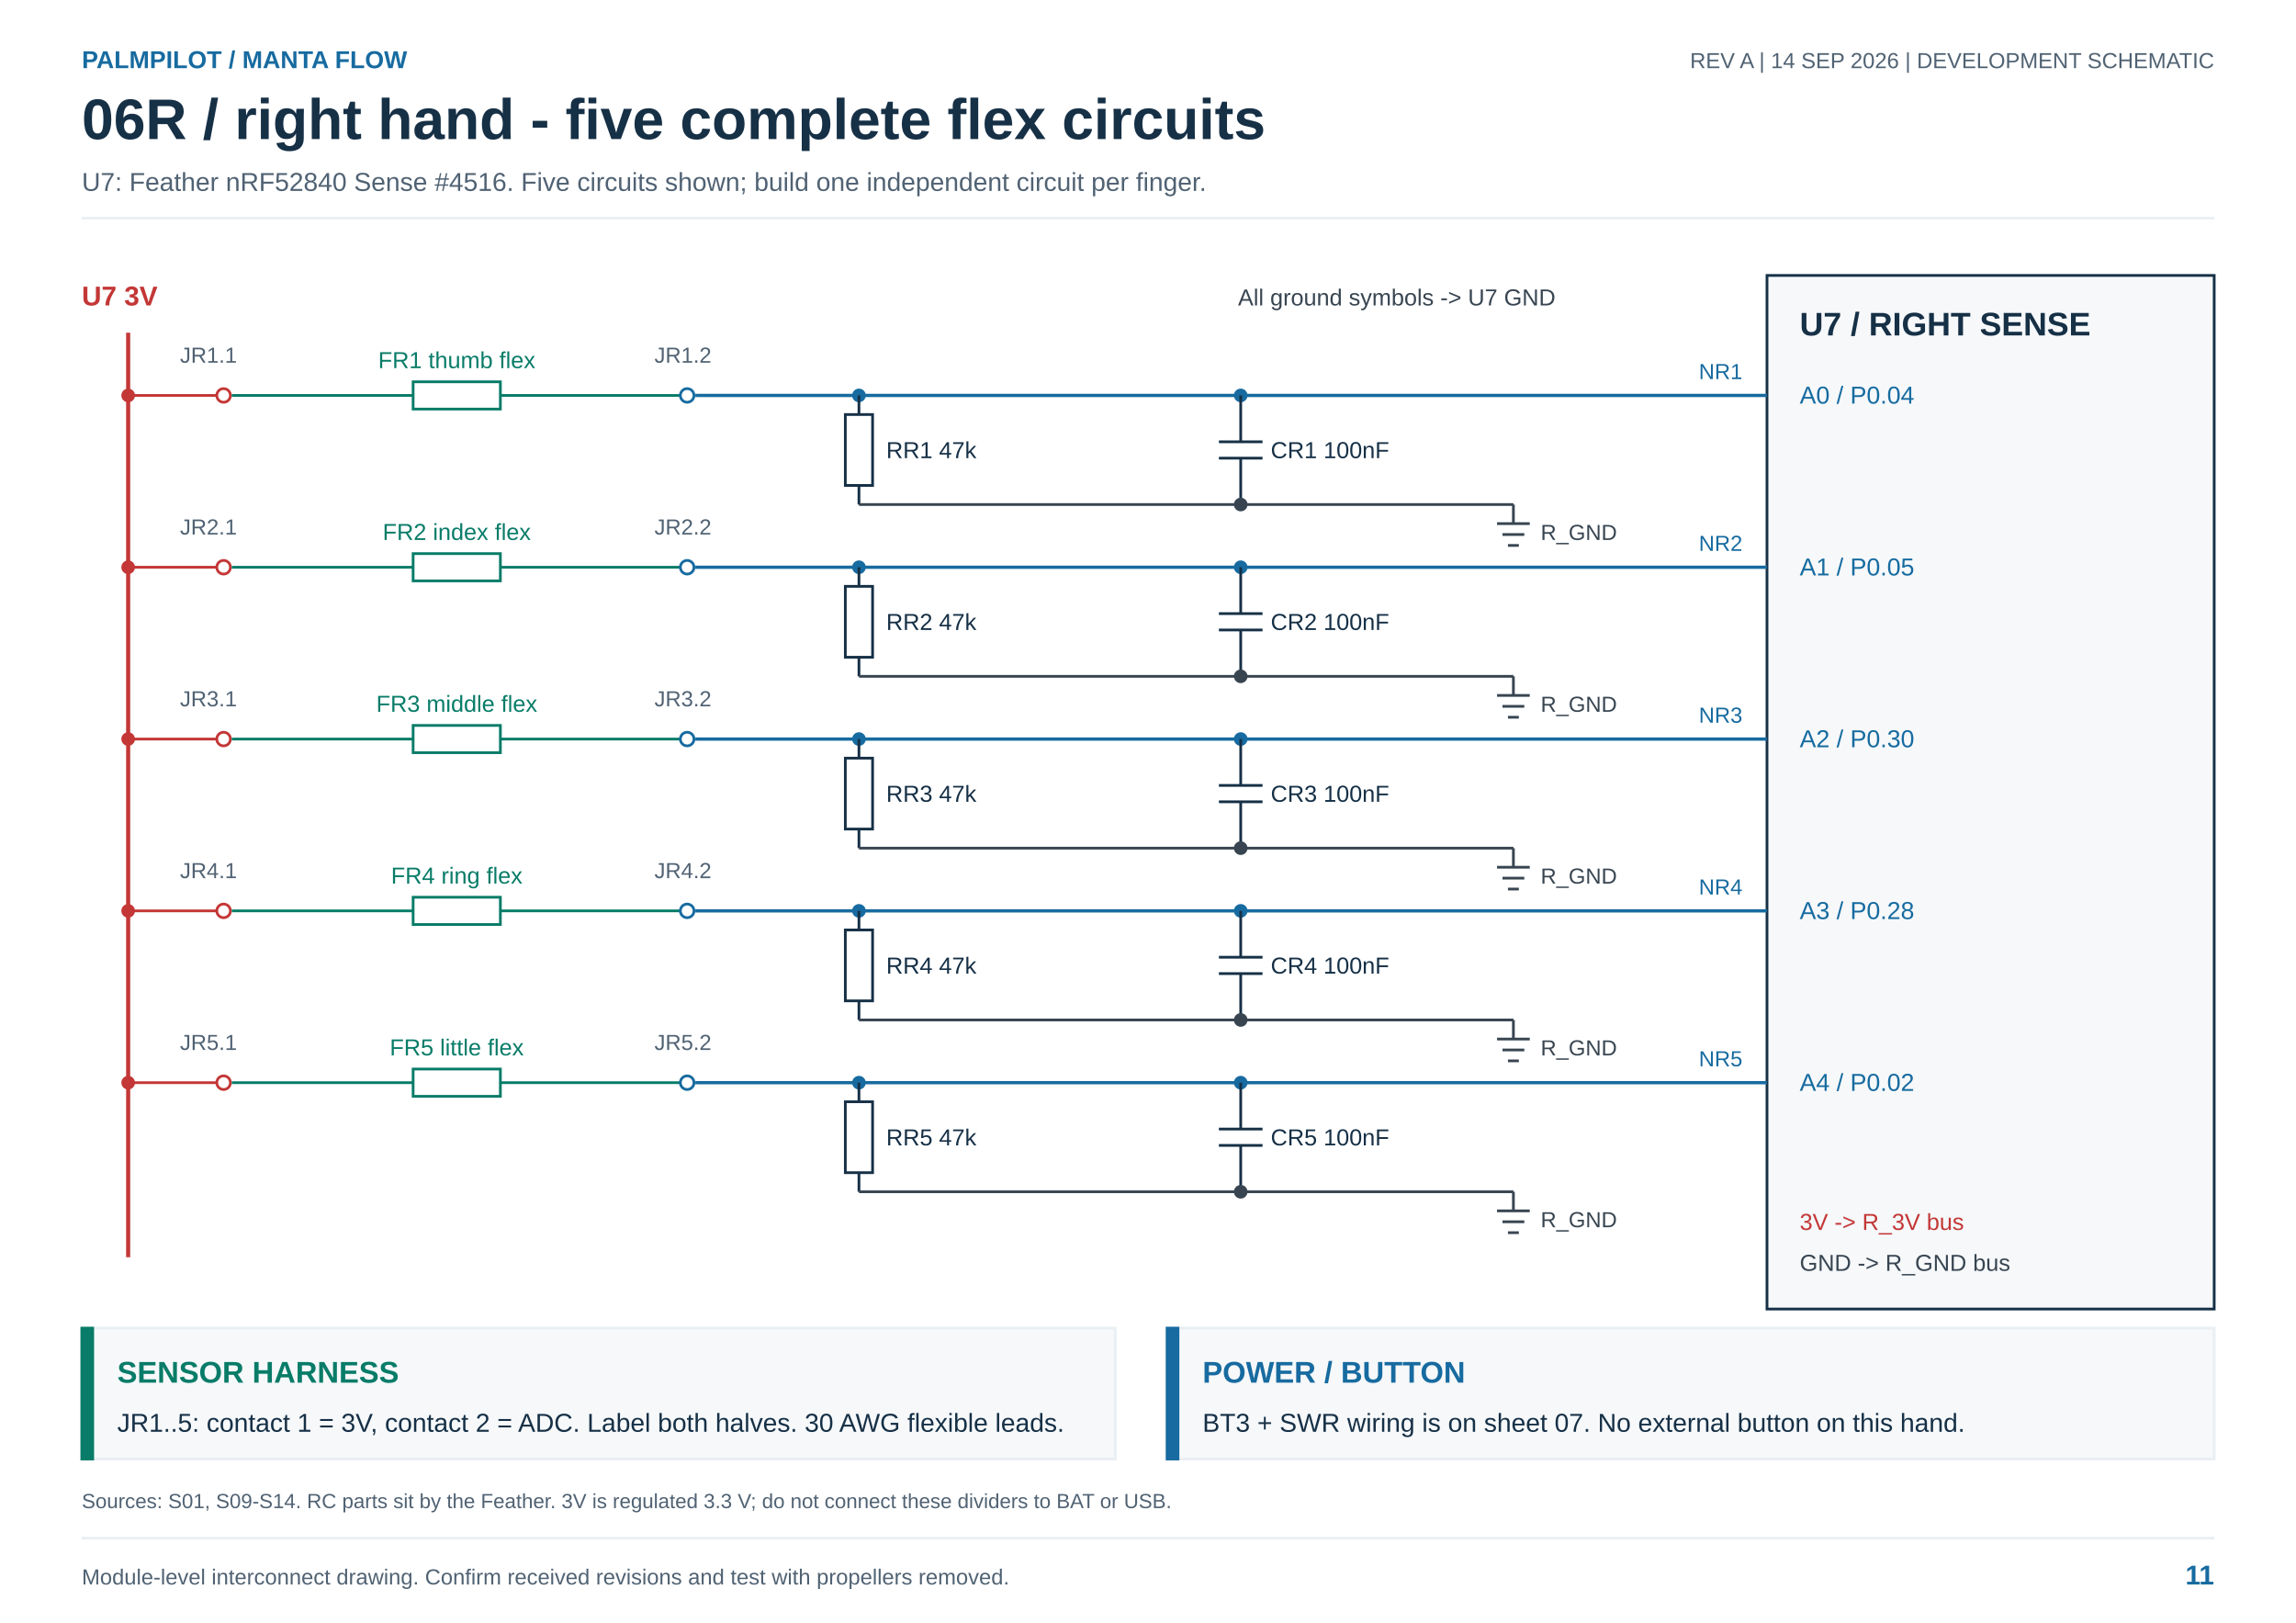
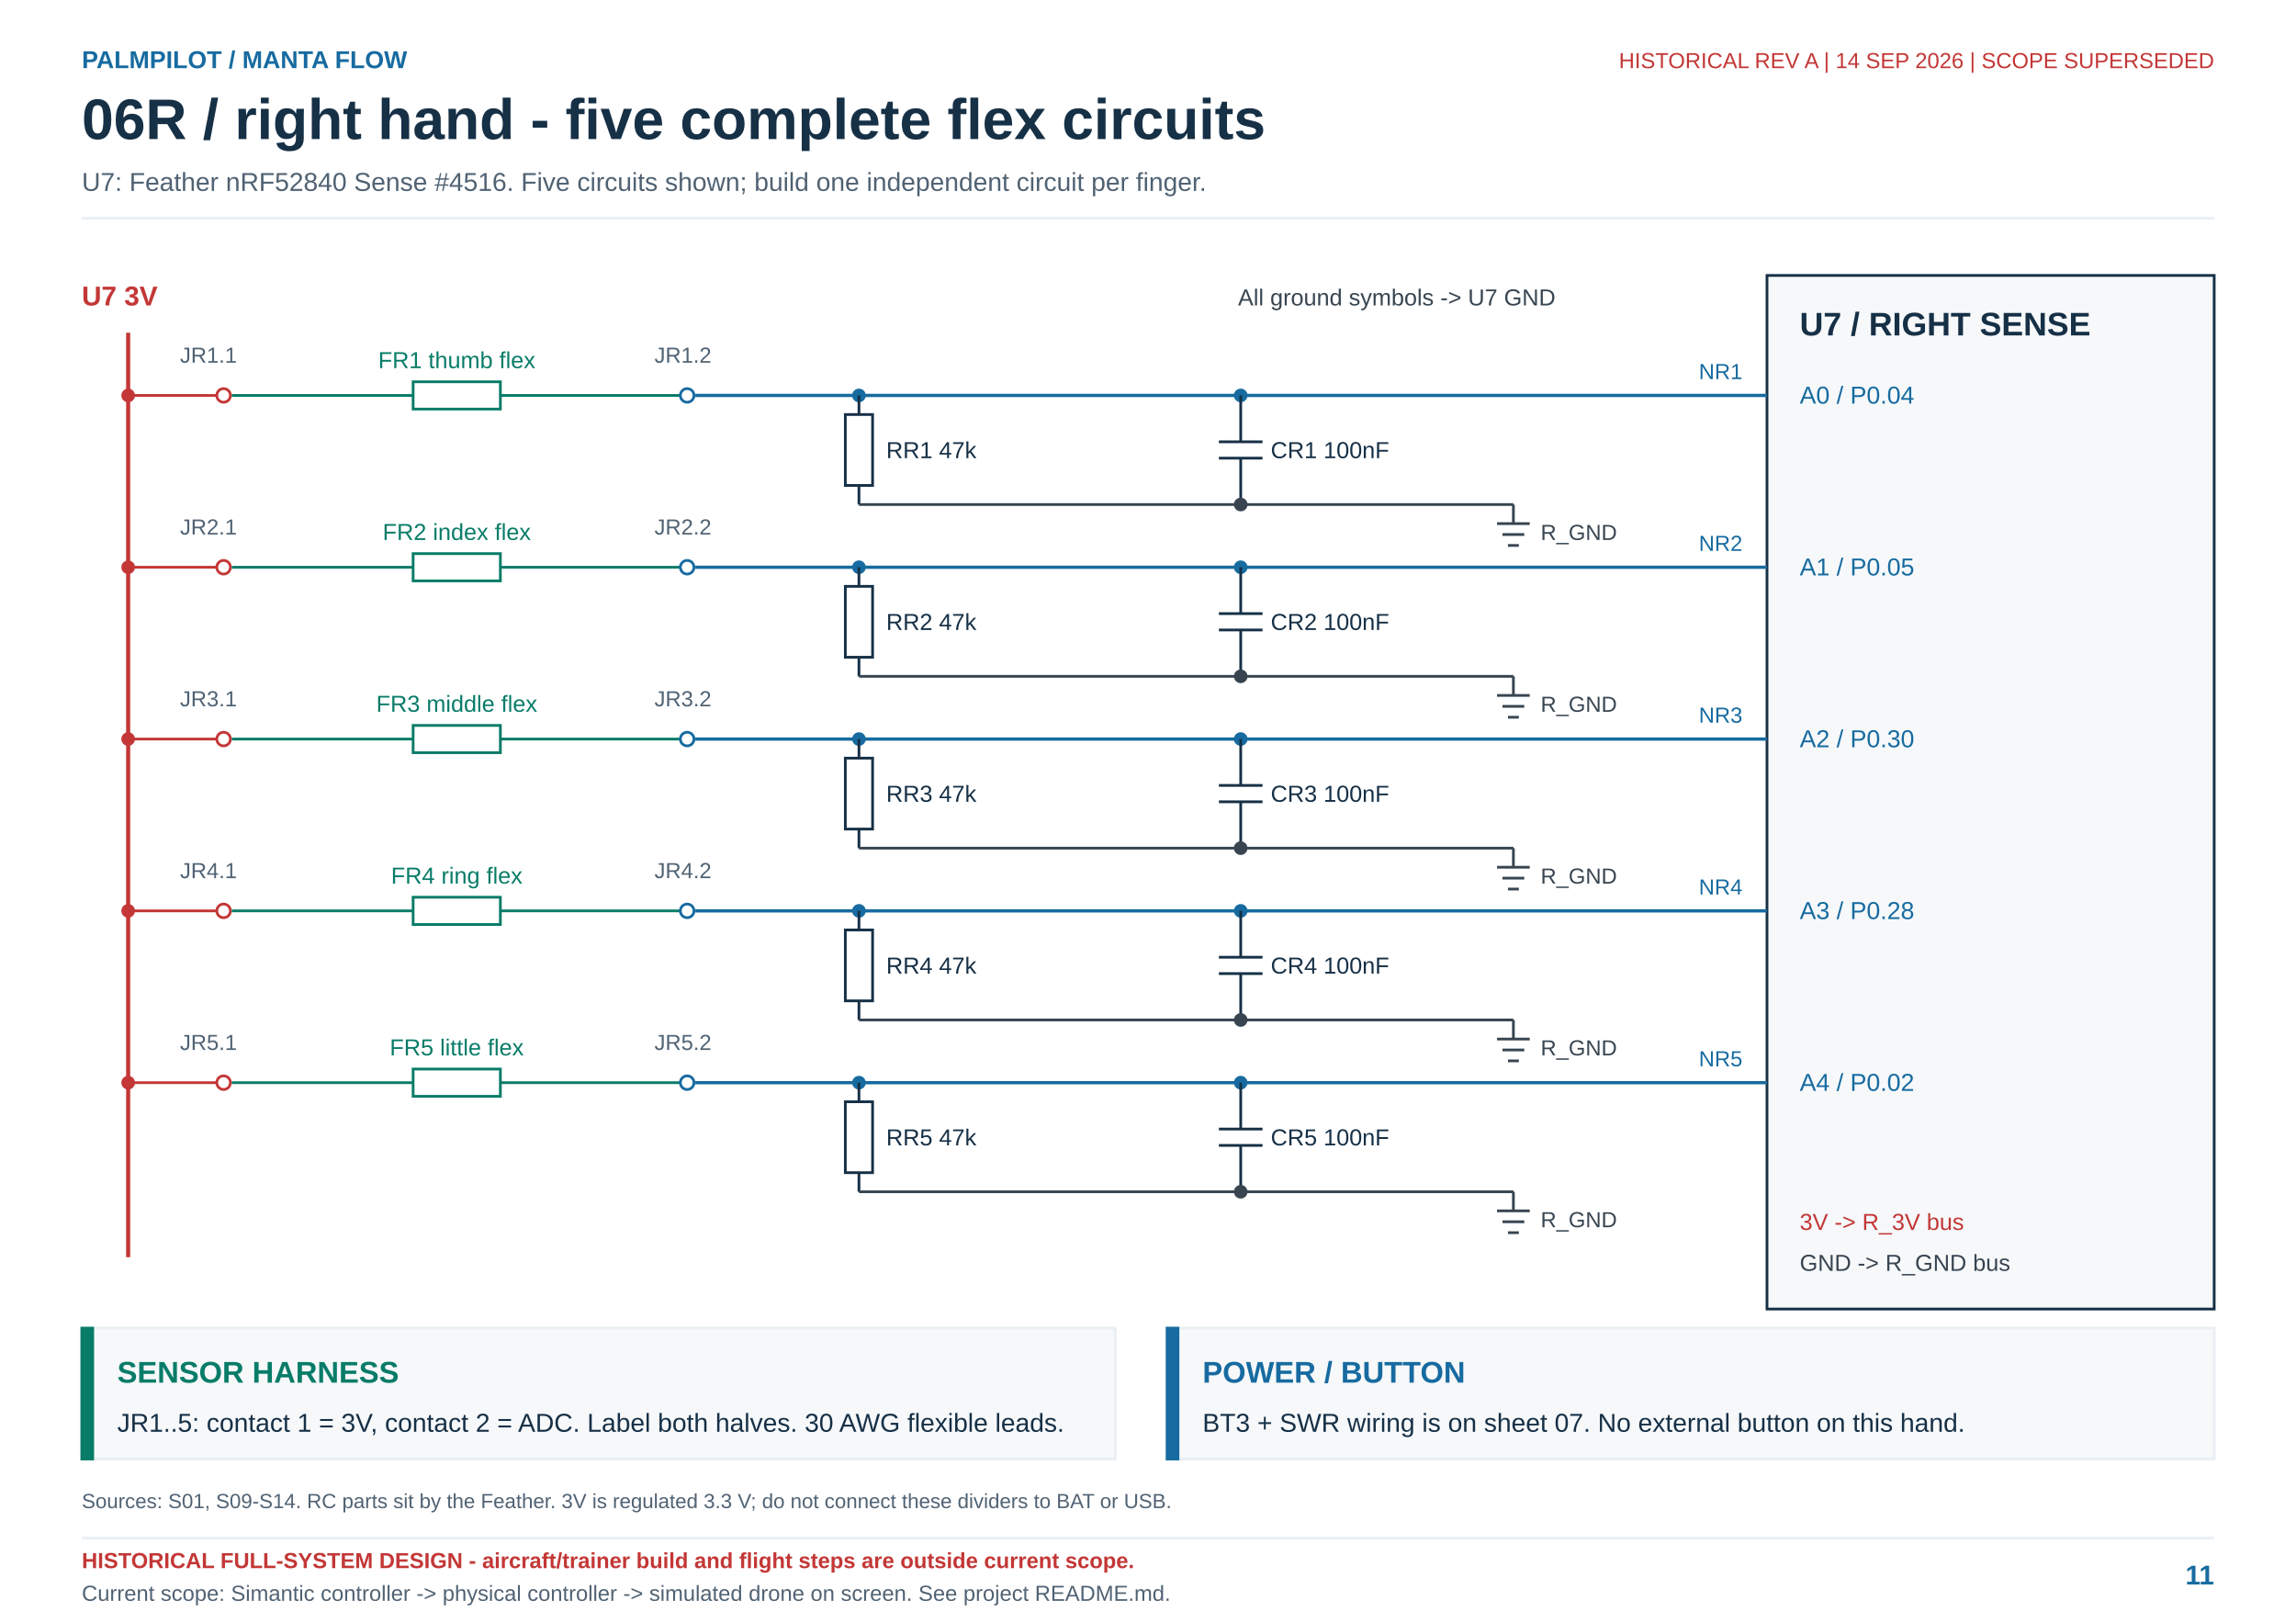
<svg xmlns="http://www.w3.org/2000/svg" width="842" height="595" viewBox="0 0 842 595">
  <rect x="0" y="0" width="842" height="595" fill="#FFFFFF" stroke="#FFFFFF" stroke-width="1" />
  <text x="30" y="25" font-family="Arial,Helvetica,sans-serif" font-size="9" fill="#176BA0" font-weight="700" text-anchor="start">PALMPILOT / MANTA FLOW</text>
-   <text x="812" y="25" font-family="Arial,Helvetica,sans-serif" font-size="8" fill="#506273" font-weight="400" text-anchor="end">REV A  |  14 SEP 2026  |  DEVELOPMENT SCHEMATIC</text>
+   <text x="812" y="25" font-family="Arial,Helvetica,sans-serif" font-size="8" fill="#C33736" font-weight="400" text-anchor="end">HISTORICAL REV A  |  14 SEP 2026  |  SCOPE SUPERSEDED</text>
  <text x="30" y="51" font-family="Arial,Helvetica,sans-serif" font-size="21" fill="#163046" font-weight="700" text-anchor="start">06R / right hand - five complete flex circuits</text>
  <text x="30" y="70" font-family="Arial,Helvetica,sans-serif" font-size="9.5" fill="#506273" font-weight="400" text-anchor="start">U7: Feather nRF52840 Sense #4516. Five circuits shown; build one independent circuit per finger.</text>
  <line x1="30" y1="80" x2="812" y2="80" stroke="#E9EFF3" stroke-width="1" />
  <rect x="648" y="101" width="164" height="379" fill="#F6F8FA" stroke="#163046" stroke-width="1" />
  <text x="660" y="123" font-family="Arial,Helvetica,sans-serif" font-size="12" fill="#163046" font-weight="700" text-anchor="start">U7 / RIGHT SENSE</text>
  <text x="30" y="112" font-family="Arial,Helvetica,sans-serif" font-size="10" fill="#C33736" font-weight="700" text-anchor="start">U7 3V</text>
  <line x1="47" y1="122" x2="47" y2="461" stroke="#C33736" stroke-width="1.5" />
  <text x="454" y="112" font-family="Arial,Helvetica,sans-serif" font-size="8.5" fill="#384551" font-weight="400" text-anchor="start">All ground symbols -&gt; U7 GND</text>
  <circle cx="47" cy="145" r="2" fill="#C33736" stroke="#C33736" stroke-width="1" />
  <line x1="47" y1="145" x2="80" y2="145" stroke="#C33736" stroke-width="1" />
  <circle cx="82" cy="145" r="2.5" fill="#FFFFFF" stroke="#C33736" stroke-width="1" />
  <text x="66" y="133" font-family="Arial,Helvetica,sans-serif" font-size="8" fill="#506273" font-weight="400" text-anchor="start">JR1.1</text>
  <line x1="85" y1="145" x2="151.5" y2="145" stroke="#087C68" stroke-width="1" />
  <rect x="151.5" y="140" width="32" height="10" fill="#FFFFFF" stroke="#087C68" stroke-width="1" />
  <line x1="183.5" y1="145" x2="250" y2="145" stroke="#087C68" stroke-width="1" />
  <text x="167.5" y="135" font-family="Arial,Helvetica,sans-serif" font-size="8.5" fill="#087C68" font-weight="400" text-anchor="middle">FR1 thumb flex</text>
  <circle cx="252" cy="145" r="2.5" fill="#FFFFFF" stroke="#176BA0" stroke-width="1" />
  <text x="240" y="133" font-family="Arial,Helvetica,sans-serif" font-size="8" fill="#506273" font-weight="400" text-anchor="start">JR1.2</text>
  <line x1="255" y1="145" x2="648" y2="145" stroke="#176BA0" stroke-width="1.2" />
  <text x="660" y="148" font-family="Arial,Helvetica,sans-serif" font-size="9" fill="#176BA0" font-weight="400" text-anchor="start">A0  /  P0.04</text>
  <text x="623" y="139" font-family="Arial,Helvetica,sans-serif" font-size="8" fill="#176BA0" font-weight="400" text-anchor="start">NR1</text>
  <circle cx="315" cy="145" r="2" fill="#176BA0" stroke="#176BA0" stroke-width="1" />
  <circle cx="455" cy="145" r="2" fill="#176BA0" stroke="#176BA0" stroke-width="1" />
  <line x1="315" y1="145" x2="315" y2="152.0" stroke="#163046" stroke-width="1" />
  <rect x="310" y="152.0" width="10" height="26" fill="#FFFFFF" stroke="#163046" stroke-width="1" />
  <line x1="315" y1="178.0" x2="315" y2="185" stroke="#163046" stroke-width="1" />
  <text x="325" y="168.0" font-family="Arial,Helvetica,sans-serif" font-size="8.5" fill="#163046" font-weight="400" text-anchor="start">RR1 47k</text>
  <line x1="455" y1="145" x2="455" y2="162.0" stroke="#163046" stroke-width="1" />
  <line x1="447" y1="162.0" x2="463" y2="162.0" stroke="#163046" stroke-width="1" />
  <line x1="447" y1="168.0" x2="463" y2="168.0" stroke="#163046" stroke-width="1" />
  <line x1="455" y1="168.0" x2="455" y2="185" stroke="#163046" stroke-width="1" />
  <text x="466" y="168.0" font-family="Arial,Helvetica,sans-serif" font-size="8.5" fill="#163046" font-weight="400" text-anchor="start">CR1 100nF</text>
  <line x1="315" y1="185" x2="555" y2="185" stroke="#384551" stroke-width="1" />
  <circle cx="455" cy="185" r="2" fill="#384551" stroke="#384551" stroke-width="1" />
  <line x1="555" y1="185" x2="555" y2="192" stroke="#384551" stroke-width="1" />
  <line x1="549.0" y1="192" x2="561.0" y2="192" stroke="#384551" stroke-width="1" />
  <line x1="551.0" y1="196" x2="559.0" y2="196" stroke="#384551" stroke-width="1" />
  <line x1="553.0" y1="200" x2="557.0" y2="200" stroke="#384551" stroke-width="1" />
  <text x="565" y="198" font-family="Arial,Helvetica,sans-serif" font-size="8" fill="#384551" font-weight="400" text-anchor="start">R_GND</text>
  <circle cx="47" cy="208" r="2" fill="#C33736" stroke="#C33736" stroke-width="1" />
  <line x1="47" y1="208" x2="80" y2="208" stroke="#C33736" stroke-width="1" />
  <circle cx="82" cy="208" r="2.5" fill="#FFFFFF" stroke="#C33736" stroke-width="1" />
  <text x="66" y="196" font-family="Arial,Helvetica,sans-serif" font-size="8" fill="#506273" font-weight="400" text-anchor="start">JR2.1</text>
  <line x1="85" y1="208" x2="151.5" y2="208" stroke="#087C68" stroke-width="1" />
  <rect x="151.5" y="203" width="32" height="10" fill="#FFFFFF" stroke="#087C68" stroke-width="1" />
  <line x1="183.5" y1="208" x2="250" y2="208" stroke="#087C68" stroke-width="1" />
  <text x="167.5" y="198" font-family="Arial,Helvetica,sans-serif" font-size="8.5" fill="#087C68" font-weight="400" text-anchor="middle">FR2 index flex</text>
  <circle cx="252" cy="208" r="2.5" fill="#FFFFFF" stroke="#176BA0" stroke-width="1" />
  <text x="240" y="196" font-family="Arial,Helvetica,sans-serif" font-size="8" fill="#506273" font-weight="400" text-anchor="start">JR2.2</text>
  <line x1="255" y1="208" x2="648" y2="208" stroke="#176BA0" stroke-width="1.2" />
  <text x="660" y="211" font-family="Arial,Helvetica,sans-serif" font-size="9" fill="#176BA0" font-weight="400" text-anchor="start">A1  /  P0.05</text>
  <text x="623" y="202" font-family="Arial,Helvetica,sans-serif" font-size="8" fill="#176BA0" font-weight="400" text-anchor="start">NR2</text>
  <circle cx="315" cy="208" r="2" fill="#176BA0" stroke="#176BA0" stroke-width="1" />
  <circle cx="455" cy="208" r="2" fill="#176BA0" stroke="#176BA0" stroke-width="1" />
  <line x1="315" y1="208" x2="315" y2="215.0" stroke="#163046" stroke-width="1" />
  <rect x="310" y="215.0" width="10" height="26" fill="#FFFFFF" stroke="#163046" stroke-width="1" />
  <line x1="315" y1="241.0" x2="315" y2="248" stroke="#163046" stroke-width="1" />
  <text x="325" y="231.0" font-family="Arial,Helvetica,sans-serif" font-size="8.5" fill="#163046" font-weight="400" text-anchor="start">RR2 47k</text>
  <line x1="455" y1="208" x2="455" y2="225.0" stroke="#163046" stroke-width="1" />
  <line x1="447" y1="225.0" x2="463" y2="225.0" stroke="#163046" stroke-width="1" />
  <line x1="447" y1="231.0" x2="463" y2="231.0" stroke="#163046" stroke-width="1" />
  <line x1="455" y1="231.0" x2="455" y2="248" stroke="#163046" stroke-width="1" />
  <text x="466" y="231.0" font-family="Arial,Helvetica,sans-serif" font-size="8.5" fill="#163046" font-weight="400" text-anchor="start">CR2 100nF</text>
  <line x1="315" y1="248" x2="555" y2="248" stroke="#384551" stroke-width="1" />
  <circle cx="455" cy="248" r="2" fill="#384551" stroke="#384551" stroke-width="1" />
  <line x1="555" y1="248" x2="555" y2="255" stroke="#384551" stroke-width="1" />
  <line x1="549.0" y1="255" x2="561.0" y2="255" stroke="#384551" stroke-width="1" />
  <line x1="551.0" y1="259" x2="559.0" y2="259" stroke="#384551" stroke-width="1" />
  <line x1="553.0" y1="263" x2="557.0" y2="263" stroke="#384551" stroke-width="1" />
  <text x="565" y="261" font-family="Arial,Helvetica,sans-serif" font-size="8" fill="#384551" font-weight="400" text-anchor="start">R_GND</text>
  <circle cx="47" cy="271" r="2" fill="#C33736" stroke="#C33736" stroke-width="1" />
  <line x1="47" y1="271" x2="80" y2="271" stroke="#C33736" stroke-width="1" />
  <circle cx="82" cy="271" r="2.5" fill="#FFFFFF" stroke="#C33736" stroke-width="1" />
  <text x="66" y="259" font-family="Arial,Helvetica,sans-serif" font-size="8" fill="#506273" font-weight="400" text-anchor="start">JR3.1</text>
  <line x1="85" y1="271" x2="151.5" y2="271" stroke="#087C68" stroke-width="1" />
  <rect x="151.5" y="266" width="32" height="10" fill="#FFFFFF" stroke="#087C68" stroke-width="1" />
  <line x1="183.5" y1="271" x2="250" y2="271" stroke="#087C68" stroke-width="1" />
  <text x="167.5" y="261" font-family="Arial,Helvetica,sans-serif" font-size="8.5" fill="#087C68" font-weight="400" text-anchor="middle">FR3 middle flex</text>
  <circle cx="252" cy="271" r="2.5" fill="#FFFFFF" stroke="#176BA0" stroke-width="1" />
  <text x="240" y="259" font-family="Arial,Helvetica,sans-serif" font-size="8" fill="#506273" font-weight="400" text-anchor="start">JR3.2</text>
  <line x1="255" y1="271" x2="648" y2="271" stroke="#176BA0" stroke-width="1.2" />
  <text x="660" y="274" font-family="Arial,Helvetica,sans-serif" font-size="9" fill="#176BA0" font-weight="400" text-anchor="start">A2  /  P0.30</text>
  <text x="623" y="265" font-family="Arial,Helvetica,sans-serif" font-size="8" fill="#176BA0" font-weight="400" text-anchor="start">NR3</text>
  <circle cx="315" cy="271" r="2" fill="#176BA0" stroke="#176BA0" stroke-width="1" />
  <circle cx="455" cy="271" r="2" fill="#176BA0" stroke="#176BA0" stroke-width="1" />
  <line x1="315" y1="271" x2="315" y2="278.0" stroke="#163046" stroke-width="1" />
  <rect x="310" y="278.0" width="10" height="26" fill="#FFFFFF" stroke="#163046" stroke-width="1" />
  <line x1="315" y1="304.0" x2="315" y2="311" stroke="#163046" stroke-width="1" />
  <text x="325" y="294.0" font-family="Arial,Helvetica,sans-serif" font-size="8.5" fill="#163046" font-weight="400" text-anchor="start">RR3 47k</text>
  <line x1="455" y1="271" x2="455" y2="288.0" stroke="#163046" stroke-width="1" />
  <line x1="447" y1="288.0" x2="463" y2="288.0" stroke="#163046" stroke-width="1" />
  <line x1="447" y1="294.0" x2="463" y2="294.0" stroke="#163046" stroke-width="1" />
  <line x1="455" y1="294.0" x2="455" y2="311" stroke="#163046" stroke-width="1" />
  <text x="466" y="294.0" font-family="Arial,Helvetica,sans-serif" font-size="8.5" fill="#163046" font-weight="400" text-anchor="start">CR3 100nF</text>
  <line x1="315" y1="311" x2="555" y2="311" stroke="#384551" stroke-width="1" />
  <circle cx="455" cy="311" r="2" fill="#384551" stroke="#384551" stroke-width="1" />
  <line x1="555" y1="311" x2="555" y2="318" stroke="#384551" stroke-width="1" />
  <line x1="549.0" y1="318" x2="561.0" y2="318" stroke="#384551" stroke-width="1" />
  <line x1="551.0" y1="322" x2="559.0" y2="322" stroke="#384551" stroke-width="1" />
  <line x1="553.0" y1="326" x2="557.0" y2="326" stroke="#384551" stroke-width="1" />
  <text x="565" y="324" font-family="Arial,Helvetica,sans-serif" font-size="8" fill="#384551" font-weight="400" text-anchor="start">R_GND</text>
  <circle cx="47" cy="334" r="2" fill="#C33736" stroke="#C33736" stroke-width="1" />
  <line x1="47" y1="334" x2="80" y2="334" stroke="#C33736" stroke-width="1" />
  <circle cx="82" cy="334" r="2.5" fill="#FFFFFF" stroke="#C33736" stroke-width="1" />
  <text x="66" y="322" font-family="Arial,Helvetica,sans-serif" font-size="8" fill="#506273" font-weight="400" text-anchor="start">JR4.1</text>
  <line x1="85" y1="334" x2="151.5" y2="334" stroke="#087C68" stroke-width="1" />
  <rect x="151.5" y="329" width="32" height="10" fill="#FFFFFF" stroke="#087C68" stroke-width="1" />
  <line x1="183.5" y1="334" x2="250" y2="334" stroke="#087C68" stroke-width="1" />
  <text x="167.5" y="324" font-family="Arial,Helvetica,sans-serif" font-size="8.5" fill="#087C68" font-weight="400" text-anchor="middle">FR4 ring flex</text>
  <circle cx="252" cy="334" r="2.5" fill="#FFFFFF" stroke="#176BA0" stroke-width="1" />
  <text x="240" y="322" font-family="Arial,Helvetica,sans-serif" font-size="8" fill="#506273" font-weight="400" text-anchor="start">JR4.2</text>
  <line x1="255" y1="334" x2="648" y2="334" stroke="#176BA0" stroke-width="1.2" />
  <text x="660" y="337" font-family="Arial,Helvetica,sans-serif" font-size="9" fill="#176BA0" font-weight="400" text-anchor="start">A3  /  P0.28</text>
  <text x="623" y="328" font-family="Arial,Helvetica,sans-serif" font-size="8" fill="#176BA0" font-weight="400" text-anchor="start">NR4</text>
  <circle cx="315" cy="334" r="2" fill="#176BA0" stroke="#176BA0" stroke-width="1" />
  <circle cx="455" cy="334" r="2" fill="#176BA0" stroke="#176BA0" stroke-width="1" />
  <line x1="315" y1="334" x2="315" y2="341.0" stroke="#163046" stroke-width="1" />
  <rect x="310" y="341.0" width="10" height="26" fill="#FFFFFF" stroke="#163046" stroke-width="1" />
  <line x1="315" y1="367.0" x2="315" y2="374" stroke="#163046" stroke-width="1" />
  <text x="325" y="357.0" font-family="Arial,Helvetica,sans-serif" font-size="8.5" fill="#163046" font-weight="400" text-anchor="start">RR4 47k</text>
  <line x1="455" y1="334" x2="455" y2="351.0" stroke="#163046" stroke-width="1" />
  <line x1="447" y1="351.0" x2="463" y2="351.0" stroke="#163046" stroke-width="1" />
  <line x1="447" y1="357.0" x2="463" y2="357.0" stroke="#163046" stroke-width="1" />
  <line x1="455" y1="357.0" x2="455" y2="374" stroke="#163046" stroke-width="1" />
  <text x="466" y="357.0" font-family="Arial,Helvetica,sans-serif" font-size="8.5" fill="#163046" font-weight="400" text-anchor="start">CR4 100nF</text>
  <line x1="315" y1="374" x2="555" y2="374" stroke="#384551" stroke-width="1" />
  <circle cx="455" cy="374" r="2" fill="#384551" stroke="#384551" stroke-width="1" />
  <line x1="555" y1="374" x2="555" y2="381" stroke="#384551" stroke-width="1" />
  <line x1="549.0" y1="381" x2="561.0" y2="381" stroke="#384551" stroke-width="1" />
  <line x1="551.0" y1="385" x2="559.0" y2="385" stroke="#384551" stroke-width="1" />
  <line x1="553.0" y1="389" x2="557.0" y2="389" stroke="#384551" stroke-width="1" />
  <text x="565" y="387" font-family="Arial,Helvetica,sans-serif" font-size="8" fill="#384551" font-weight="400" text-anchor="start">R_GND</text>
  <circle cx="47" cy="397" r="2" fill="#C33736" stroke="#C33736" stroke-width="1" />
  <line x1="47" y1="397" x2="80" y2="397" stroke="#C33736" stroke-width="1" />
  <circle cx="82" cy="397" r="2.5" fill="#FFFFFF" stroke="#C33736" stroke-width="1" />
  <text x="66" y="385" font-family="Arial,Helvetica,sans-serif" font-size="8" fill="#506273" font-weight="400" text-anchor="start">JR5.1</text>
  <line x1="85" y1="397" x2="151.5" y2="397" stroke="#087C68" stroke-width="1" />
  <rect x="151.5" y="392" width="32" height="10" fill="#FFFFFF" stroke="#087C68" stroke-width="1" />
  <line x1="183.5" y1="397" x2="250" y2="397" stroke="#087C68" stroke-width="1" />
  <text x="167.5" y="387" font-family="Arial,Helvetica,sans-serif" font-size="8.5" fill="#087C68" font-weight="400" text-anchor="middle">FR5 little flex</text>
  <circle cx="252" cy="397" r="2.5" fill="#FFFFFF" stroke="#176BA0" stroke-width="1" />
  <text x="240" y="385" font-family="Arial,Helvetica,sans-serif" font-size="8" fill="#506273" font-weight="400" text-anchor="start">JR5.2</text>
  <line x1="255" y1="397" x2="648" y2="397" stroke="#176BA0" stroke-width="1.2" />
  <text x="660" y="400" font-family="Arial,Helvetica,sans-serif" font-size="9" fill="#176BA0" font-weight="400" text-anchor="start">A4  /  P0.02</text>
  <text x="623" y="391" font-family="Arial,Helvetica,sans-serif" font-size="8" fill="#176BA0" font-weight="400" text-anchor="start">NR5</text>
  <circle cx="315" cy="397" r="2" fill="#176BA0" stroke="#176BA0" stroke-width="1" />
  <circle cx="455" cy="397" r="2" fill="#176BA0" stroke="#176BA0" stroke-width="1" />
  <line x1="315" y1="397" x2="315" y2="404.0" stroke="#163046" stroke-width="1" />
  <rect x="310" y="404.0" width="10" height="26" fill="#FFFFFF" stroke="#163046" stroke-width="1" />
  <line x1="315" y1="430.0" x2="315" y2="437" stroke="#163046" stroke-width="1" />
  <text x="325" y="420.0" font-family="Arial,Helvetica,sans-serif" font-size="8.5" fill="#163046" font-weight="400" text-anchor="start">RR5 47k</text>
  <line x1="455" y1="397" x2="455" y2="414.0" stroke="#163046" stroke-width="1" />
  <line x1="447" y1="414.0" x2="463" y2="414.0" stroke="#163046" stroke-width="1" />
  <line x1="447" y1="420.0" x2="463" y2="420.0" stroke="#163046" stroke-width="1" />
  <line x1="455" y1="420.0" x2="455" y2="437" stroke="#163046" stroke-width="1" />
  <text x="466" y="420.0" font-family="Arial,Helvetica,sans-serif" font-size="8.5" fill="#163046" font-weight="400" text-anchor="start">CR5 100nF</text>
  <line x1="315" y1="437" x2="555" y2="437" stroke="#384551" stroke-width="1" />
  <circle cx="455" cy="437" r="2" fill="#384551" stroke="#384551" stroke-width="1" />
  <line x1="555" y1="437" x2="555" y2="444" stroke="#384551" stroke-width="1" />
  <line x1="549.0" y1="444" x2="561.0" y2="444" stroke="#384551" stroke-width="1" />
  <line x1="551.0" y1="448" x2="559.0" y2="448" stroke="#384551" stroke-width="1" />
  <line x1="553.0" y1="452" x2="557.0" y2="452" stroke="#384551" stroke-width="1" />
  <text x="565" y="450" font-family="Arial,Helvetica,sans-serif" font-size="8" fill="#384551" font-weight="400" text-anchor="start">R_GND</text>
  <text x="660" y="451" font-family="Arial,Helvetica,sans-serif" font-size="8.5" fill="#C33736" font-weight="400" text-anchor="start">3V -&gt; R_3V bus</text>
  <text x="660" y="466" font-family="Arial,Helvetica,sans-serif" font-size="8.5" fill="#384551" font-weight="400" text-anchor="start">GND -&gt; R_GND bus</text>
  <rect x="30" y="487" width="379" height="48" fill="#F6F8FA" stroke="#E9EFF3" stroke-width="1" />
  <rect x="30" y="487" width="4" height="48" fill="#087C68" stroke="#087C68" stroke-width="1" />
  <text x="43" y="507" font-family="Arial,Helvetica,sans-serif" font-size="11" fill="#087C68" font-weight="700" text-anchor="start">SENSOR HARNESS</text>
  <text x="43" y="525.0" font-family="Arial,Helvetica,sans-serif" font-size="9.5" fill="#163046" font-weight="400" text-anchor="start">JR1..5: contact 1 = 3V, contact 2 = ADC. Label both halves. 30 AWG flexible leads.</text>
  <rect x="428" y="487" width="384" height="48" fill="#F6F8FA" stroke="#E9EFF3" stroke-width="1" />
  <rect x="428" y="487" width="4" height="48" fill="#176BA0" stroke="#176BA0" stroke-width="1" />
  <text x="441" y="507" font-family="Arial,Helvetica,sans-serif" font-size="11" fill="#176BA0" font-weight="700" text-anchor="start">POWER / BUTTON</text>
  <text x="441" y="525.0" font-family="Arial,Helvetica,sans-serif" font-size="9.5" fill="#163046" font-weight="400" text-anchor="start">BT3 + SWR wiring is on sheet 07. No external button on this hand.</text>
  <text x="30" y="553" font-family="Arial,Helvetica,sans-serif" font-size="7.5" fill="#506273" font-weight="400" text-anchor="start">Sources: S01, S09-S14. RC parts sit by the Feather. 3V is regulated 3.3 V; do not connect these dividers to BAT or USB.</text>
  <line x1="30" y1="564" x2="812" y2="564" stroke="#E9EFF3" stroke-width="1" />
-   <text x="30" y="581" font-family="Arial,Helvetica,sans-serif" font-size="8" fill="#506273" font-weight="400" text-anchor="start">Module-level interconnect drawing. Confirm received revisions and test with propellers removed.</text>
+   <text x="30" y="575" font-family="Arial,Helvetica,sans-serif" font-size="8" fill="#C33736" font-weight="700" text-anchor="start">HISTORICAL FULL-SYSTEM DESIGN - aircraft/trainer build and flight steps are outside current scope.</text>
+   <text x="30" y="587" font-family="Arial,Helvetica,sans-serif" font-size="8" fill="#506273" font-weight="400" text-anchor="start">Current scope: Simantic controller -&gt; physical controller -&gt; simulated drone on screen. See project README.md.</text>
  <text x="812" y="581" font-family="Arial,Helvetica,sans-serif" font-size="10" fill="#176BA0" font-weight="700" text-anchor="end">11</text>
</svg>
